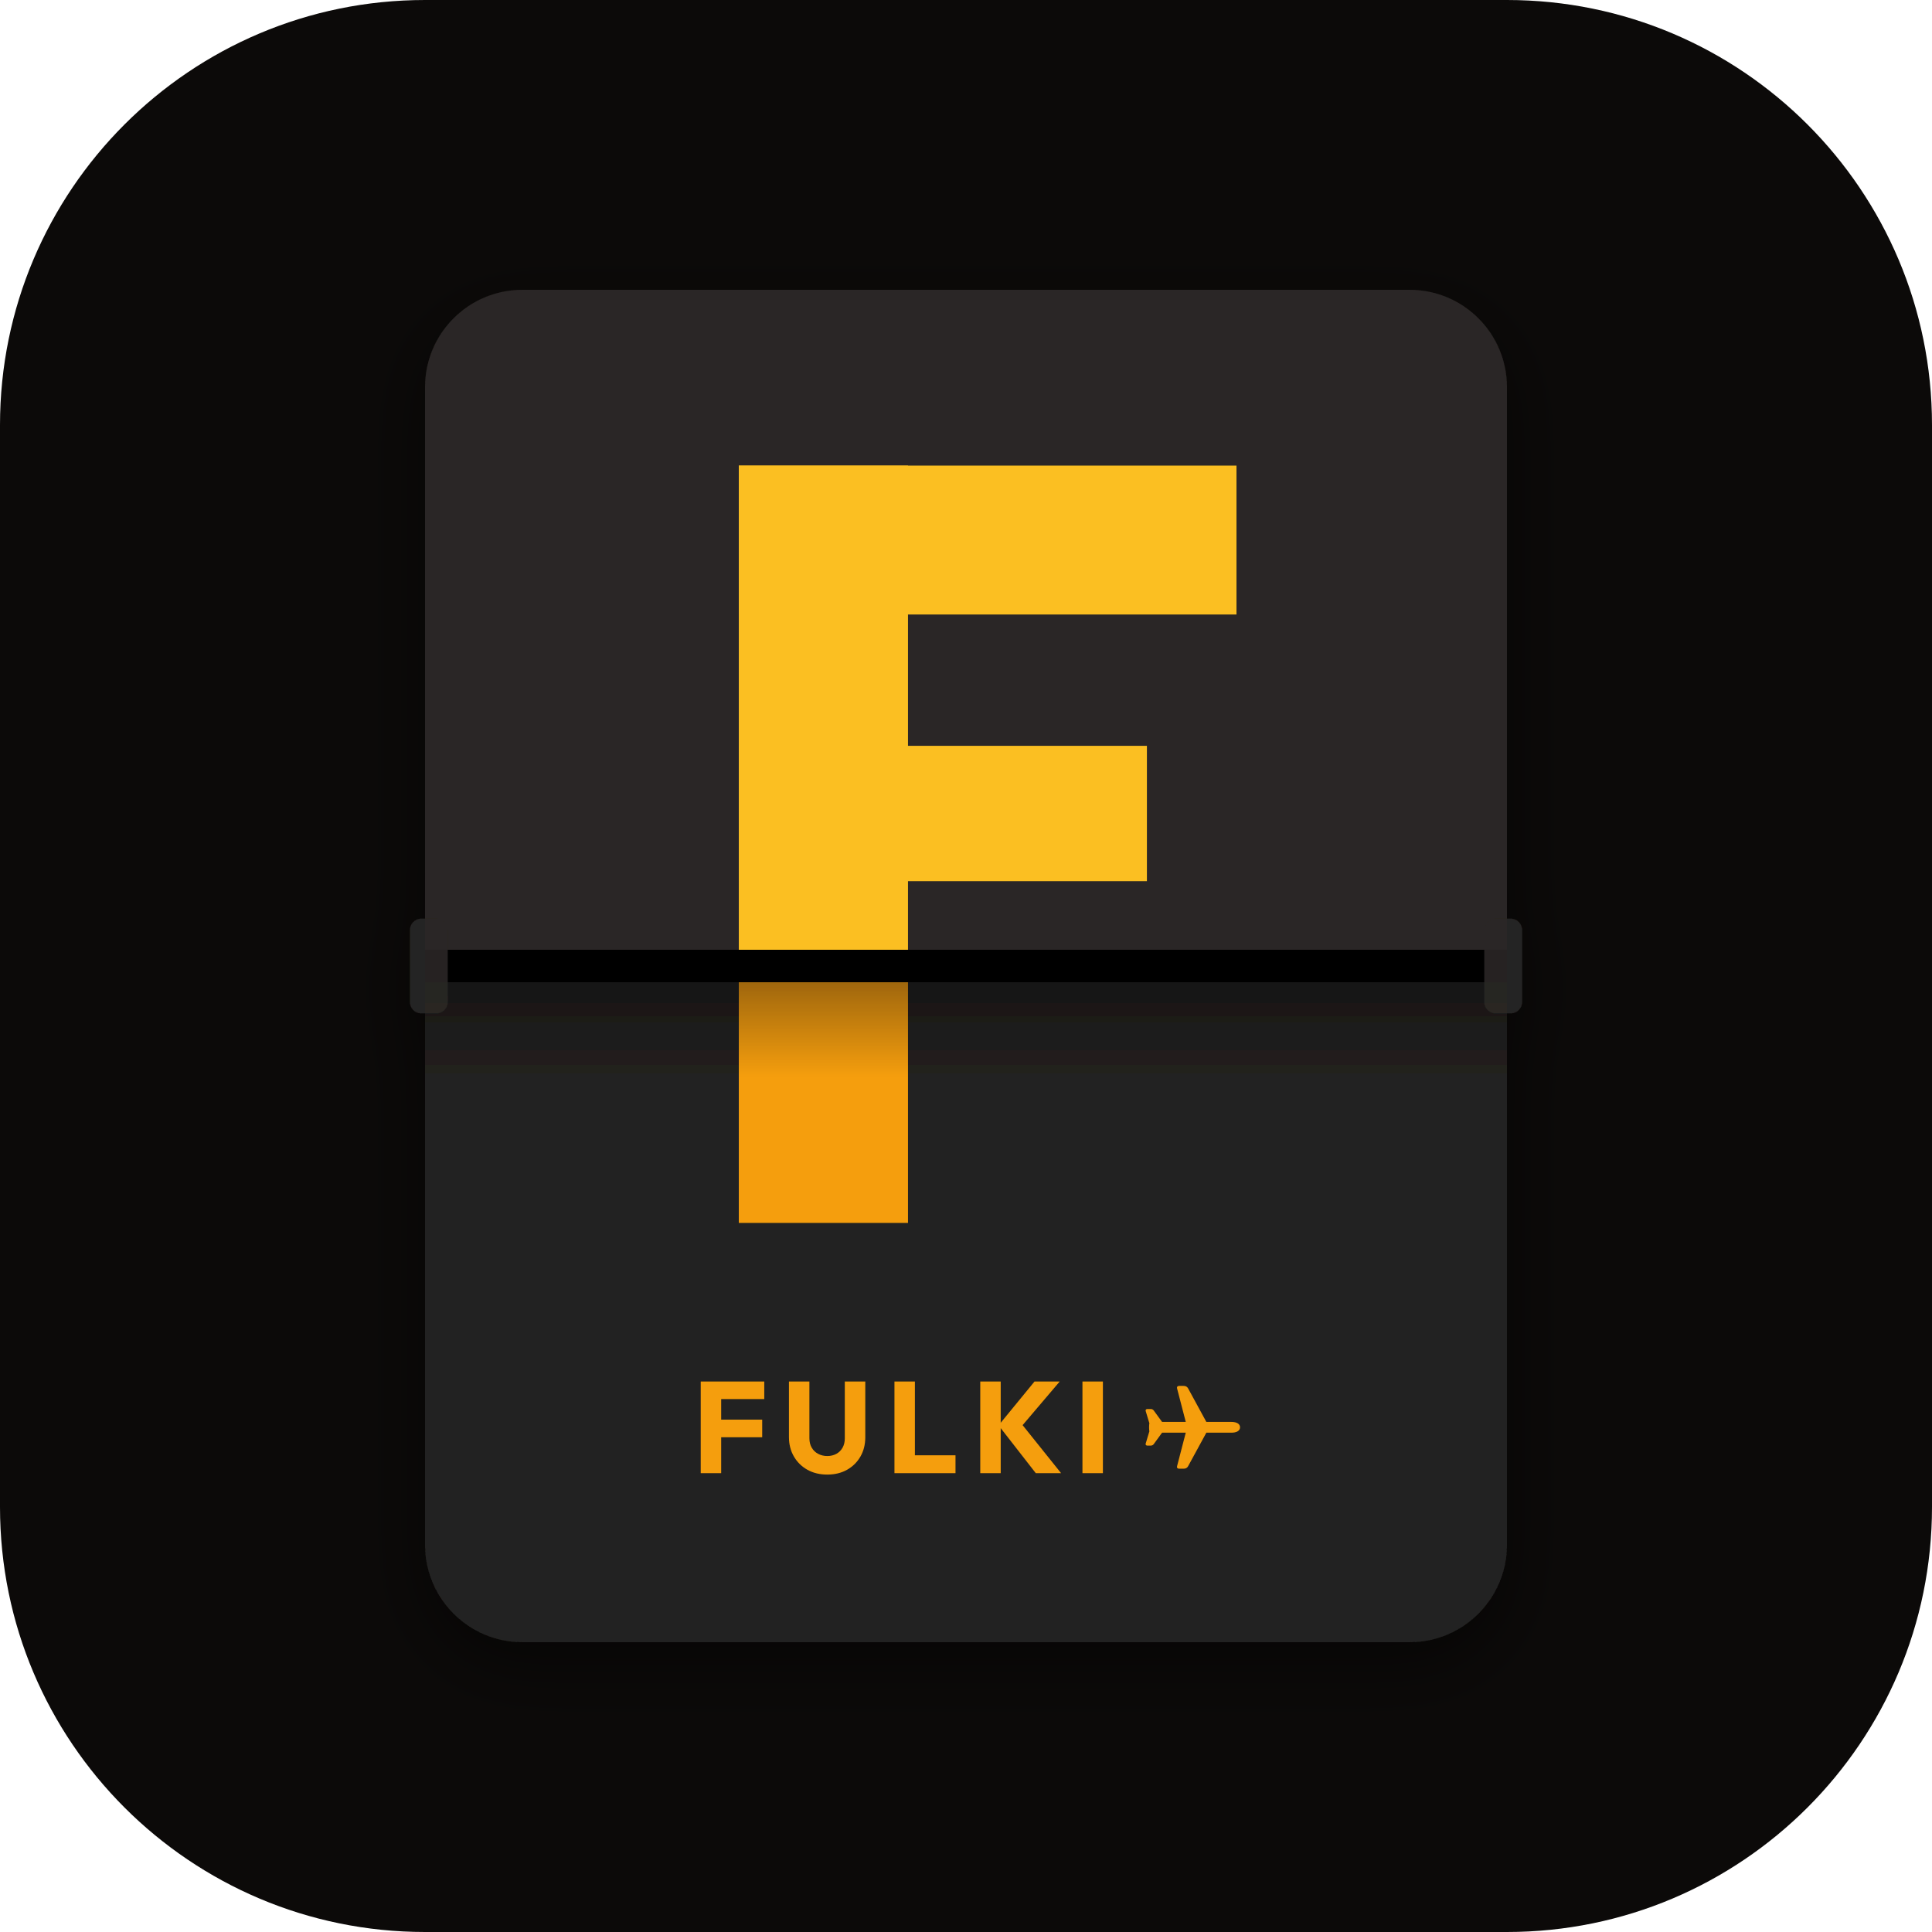
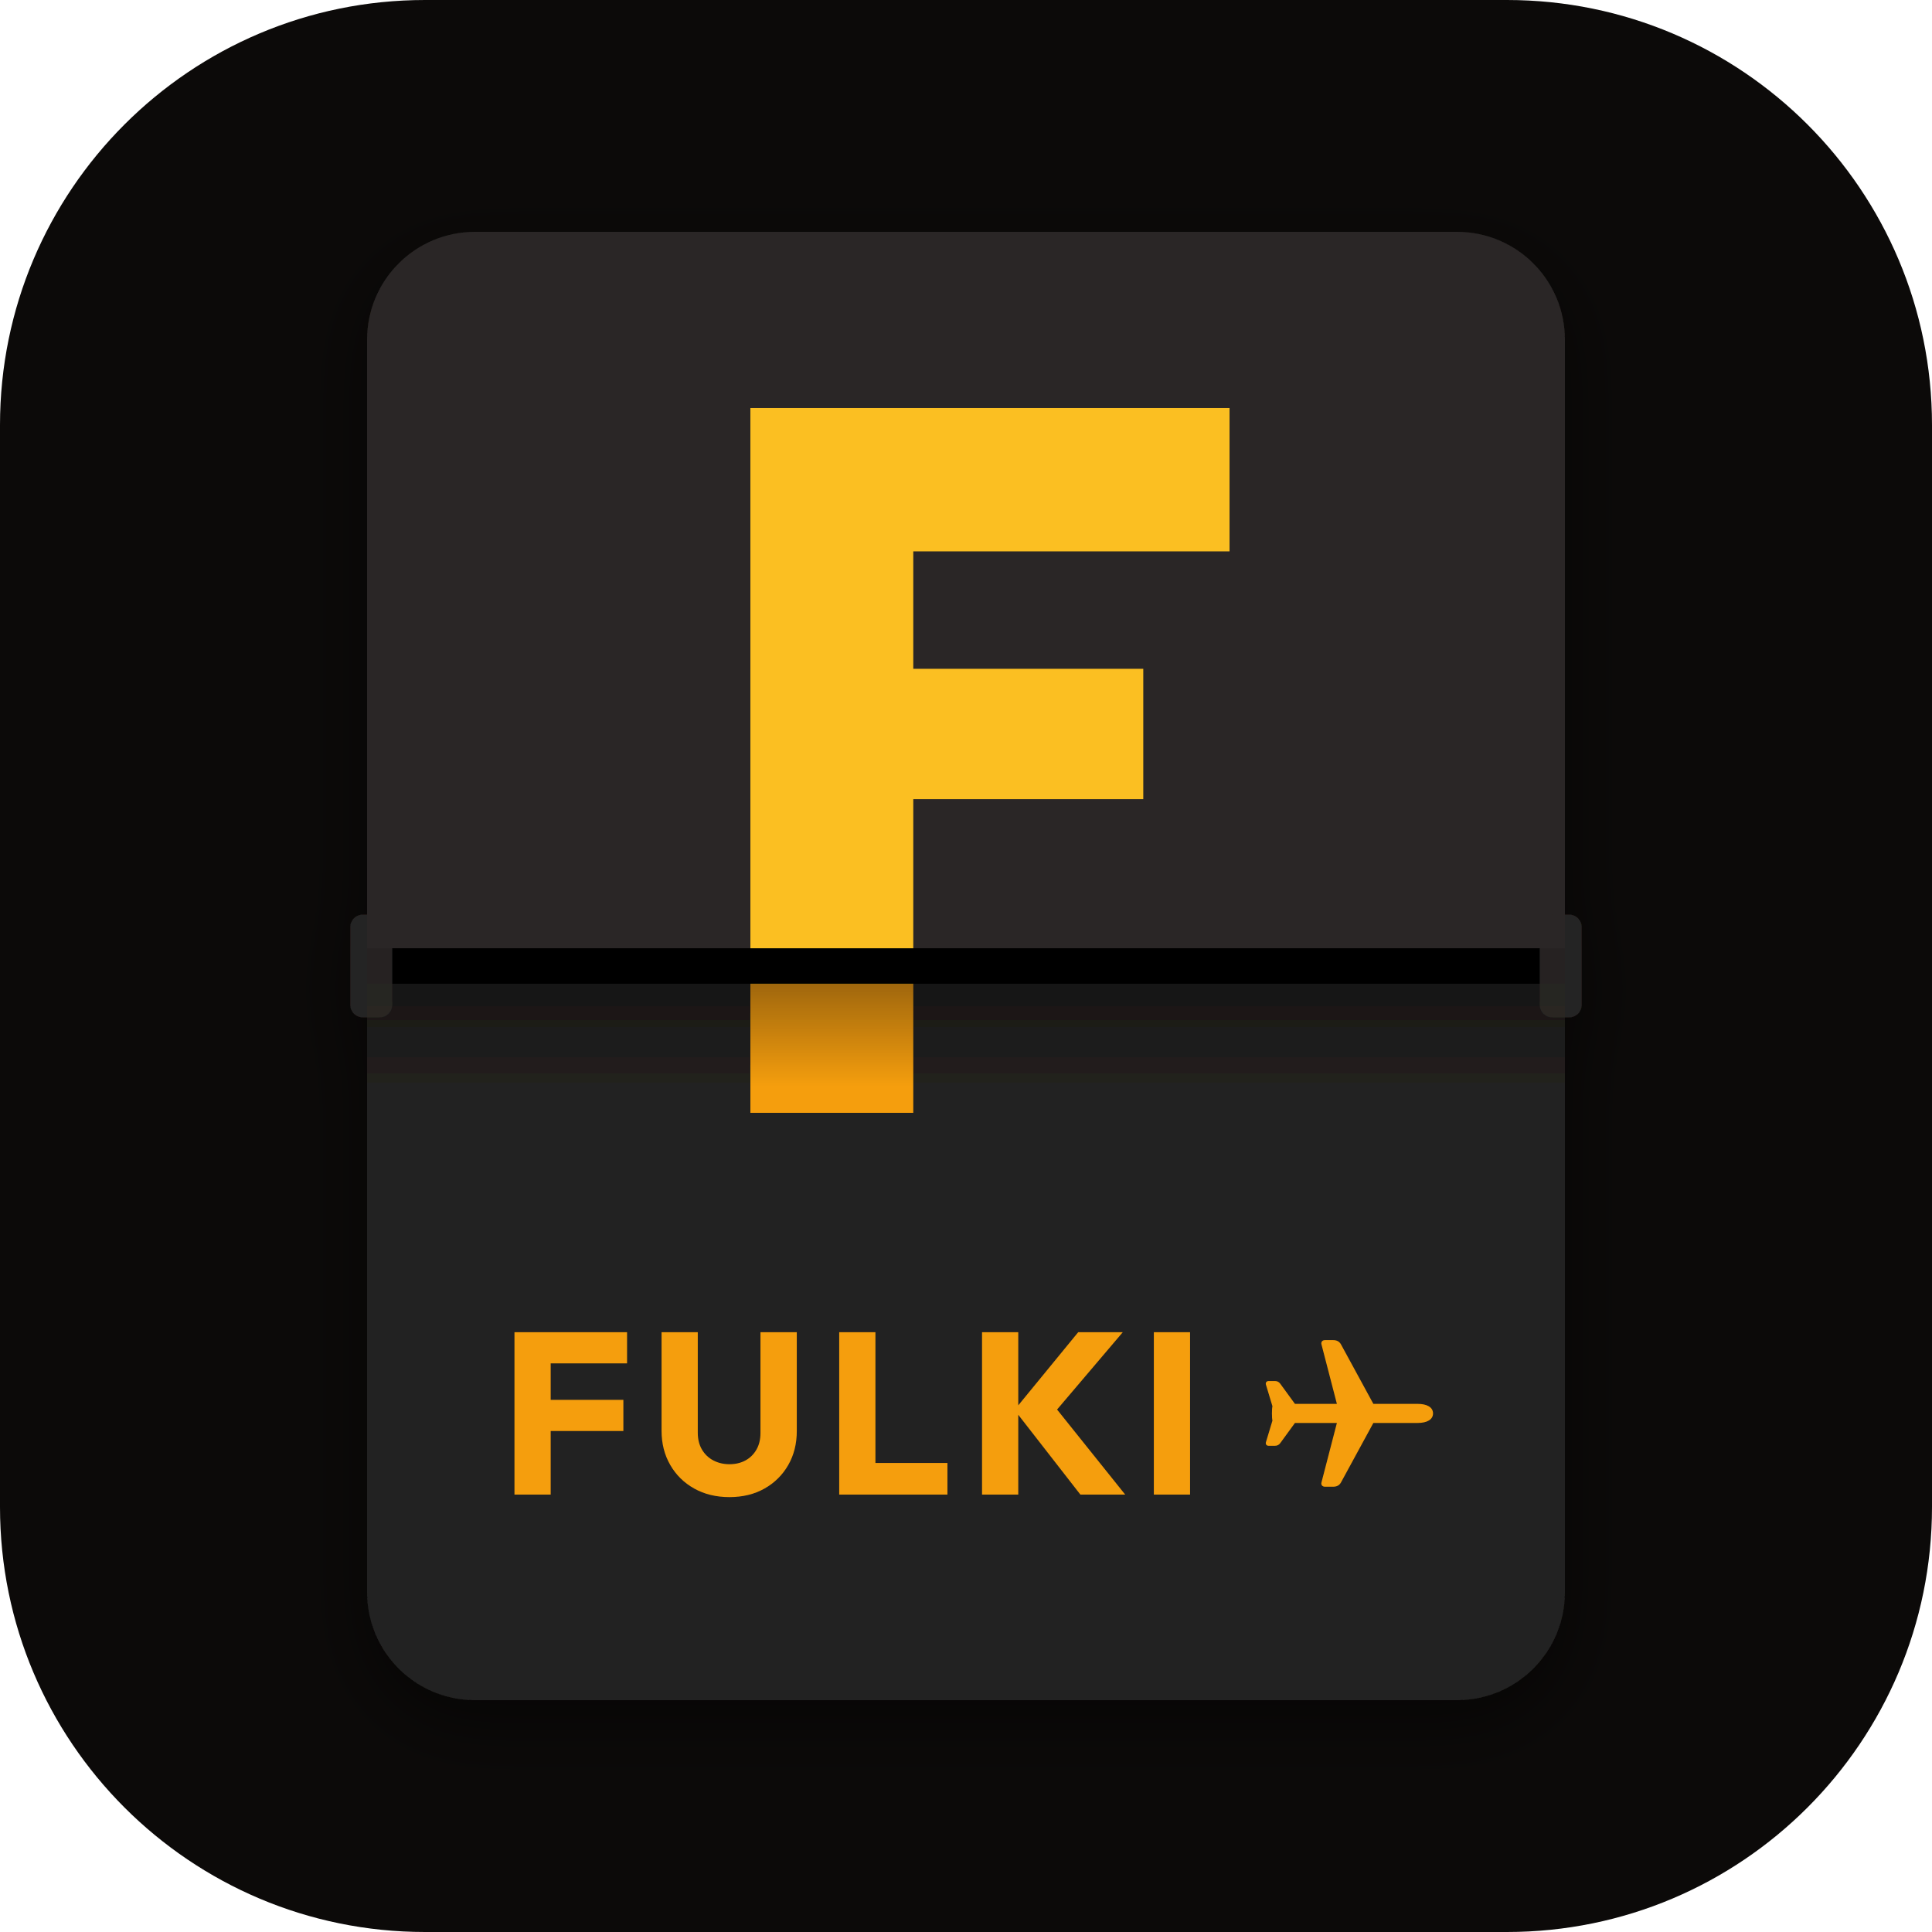
<svg xmlns="http://www.w3.org/2000/svg" viewBox="0 0 512 512" width="512" height="512" role="img" aria-label="Fulki Travel &amp; Tours">
  <defs>
    <clipPath id="tileablackamber">
      <rect width="512" height="512" rx="112.64" />
    </clipPath>
    <clipPath id="fcablackambert">
-       <rect x="112.64" y="76.80" width="286.72" height="174.90" />
+       <rect x="97.28" y="61.44" width="317.44" height="189.89" />
    </clipPath>
    <clipPath id="fcablackamberb">
-       <rect x="112.64" y="260.30" width="286.72" height="174.90" />
+       <rect x="97.28" y="260.67" width="317.44" height="189.89" />
    </clipPath>
    <linearGradient id="fcablackambers" x1="0" y1="0" x2="0" y2="1">
      <stop offset="0" stop-color="#000" stop-opacity="0.35" />
      <stop offset="1" stop-color="#000" stop-opacity="0" />
    </linearGradient>
    <filter id="shablackamber" x="-20%" y="-20%" width="140%" height="140%">
      <feDropShadow dx="0" dy="6.14" stdDeviation="9.22" flood-color="#000" flood-opacity="0.5" />
    </filter>
  </defs>
  <g clip-path="url(#tileablackamber)">
    <rect width="512" height="512" fill="#0C0A09" />
    <g filter="url(#shablackamber)">
      <g clip-path="url(#fcablackambert)">
-         <rect x="112.64" y="76.80" width="286.72" height="358.40" rx="25.80" fill="#2A2725" />
+         <rect x="97.28" y="61.44" width="317.44" height="389.12" rx="28.57" fill="#2A2725" />
        <g fill="#FBBF24">
-           <rect x="195.79" y="123.39" width="44.84" height="200.70" />
-           <rect x="195.79" y="123.39" width="131.89" height="39.46" />
-           <rect x="195.79" y="197.65" width="108.15" height="35.87" />
+           <rect x="198.86" y="108.13" width="43.17" height="186.78" />
+           <rect x="198.86" y="108.13" width="126.98" height="37.99" />
+           <rect x="198.86" y="177.24" width="104.12" height="34.54" />
        </g>
      </g>
      <g clip-path="url(#fcablackamberb)">
-         <rect x="112.64" y="76.80" width="286.72" height="358.40" rx="25.80" fill="#232120" />
+         <rect x="97.28" y="61.44" width="317.44" height="389.12" rx="28.57" fill="#232120" />
        <g fill="#F59E0B">
-           <rect x="195.79" y="123.39" width="44.84" height="200.70" />
-           <rect x="195.79" y="123.39" width="131.89" height="39.46" />
-           <rect x="195.79" y="197.65" width="108.15" height="35.87" />
+           <rect x="198.86" y="108.13" width="43.17" height="186.78" />
+           <rect x="198.86" y="108.13" width="126.98" height="37.99" />
+           <rect x="198.86" y="177.24" width="104.12" height="34.54" />
        </g>
-         <rect x="112.64" y="260.30" width="286.72" height="25.09" fill="url(#fcablackambers)" />
-         <path fill="#F59E0B" transform="translate(183.38 390.40)" d="M2.32 0V-24.29H7.74V0ZM6.47 -9.51V-14.18H18.61V-9.51ZM6.47 -19.63V-24.29H19.16V-19.63ZM35.86 0.38Q32.87 0.38 30.58 -0.9Q28.3 -2.18 27 -4.43Q25.7 -6.68 25.7 -9.55V-24.29H31.12V-9.26Q31.12 -7.79 31.75 -6.73Q32.38 -5.67 33.45 -5.11Q34.53 -4.54 35.85 -4.54Q37.21 -4.54 38.25 -5.11Q39.29 -5.67 39.89 -6.72Q40.5 -7.77 40.5 -9.22V-24.29H45.93V-9.51Q45.93 -6.64 44.65 -4.41Q43.37 -2.18 41.11 -0.9Q38.84 0.38 35.86 0.38ZM53.66 0V-24.29H59.08V0ZM57.82 0V-4.73H69.84V0ZM91.11 0 81.25 -12.66 90.78 -24.29H97.46L86.72 -11.66V-13.85L97.82 0ZM76.4 0V-24.29H81.82V0ZM103.48 0V-24.29H108.9V0Z" />
-         <path transform="translate(315.87 378.25) rotate(0) scale(0.2551)" fill="#F59E0B" d="M50 0C50 -3.6 46.5 -5.6 41 -5.6H15L-4 -40.5C-5 -42.3 -6.6 -43 -8.6 -43H-13.4C-15 -43 -15.9 -41.8 -15.4 -40.3L-6.4 -5.6H-31L-39.6 -17.4C-40.4 -18.5 -41.4 -19 -42.8 -19H-46.4C-47.7 -19 -48.4 -18 -48 -16.8L-44.2 -4.2C-44.6 -2.8 -44.6 2.8 -44.2 4.2L-48 16.8C-48.4 18 -47.7 19 -46.4 19H-42.8C-41.4 19 -40.4 18.5 -39.6 17.4L-31 5.6H-6.4L-15.4 40.3C-15.9 41.8 -15 43 -13.4 43H-8.6C-6.6 43 -5 42.3 -4 40.5L15 5.6H41C46.5 5.6 50 3.6 50 0Z" />
+         <rect x="97.28" y="260.67" width="317.44" height="27.24" fill="url(#fcablackambers)" />
+         <path fill="#F59E0B" transform="translate(132.23 396.08)" d="M4.11 0V-43.03H13.71V0ZM11.46 -16.85V-25.11H32.97V-16.85ZM11.46 -34.77V-43.03H33.95V-34.77ZM61.08 0.67Q55.79 0.67 51.74 -1.6Q47.68 -3.87 45.39 -7.85Q43.09 -11.83 43.09 -16.91V-43.03H52.69V-16.4Q52.69 -13.81 53.8 -11.93Q54.91 -10.05 56.82 -9.05Q58.73 -8.05 61.08 -8.05Q63.48 -8.05 65.32 -9.05Q67.16 -10.05 68.23 -11.91Q69.3 -13.77 69.3 -16.33V-43.03H78.93V-16.85Q78.93 -11.77 76.66 -7.82Q74.39 -3.87 70.38 -1.6Q66.37 0.67 61.08 0.67ZM90.17 0V-43.03H99.77V0ZM97.55 0V-8.38H118.85V0ZM154.08 0 136.62 -22.43 153.5 -43.03H165.32L146.31 -20.66V-24.53L165.96 0ZM128.02 0V-43.03H137.62V0ZM173.55 0V-43.03H183.15V0Z" />
+         <path transform="translate(357.18 374.57) rotate(0) scale(0.4518)" fill="#F59E0B" d="M50 0C50 -3.6 46.5 -5.6 41 -5.6H15L-4 -40.5C-5 -42.3 -6.6 -43 -8.6 -43H-13.4C-15 -43 -15.9 -41.8 -15.4 -40.3L-6.4 -5.6H-31L-39.6 -17.4C-40.4 -18.5 -41.4 -19 -42.8 -19H-46.4C-47.7 -19 -48.4 -18 -48 -16.8L-44.2 -4.2C-44.6 -2.8 -44.6 2.8 -44.2 4.2L-48 16.8C-48.4 18 -47.7 19 -46.4 19H-42.8C-41.4 19 -40.4 18.5 -39.6 17.4L-31 5.6H-6.4L-15.4 40.3C-15.9 41.8 -15 43 -13.4 43H-8.6C-6.6 43 -5 42.3 -4 40.5L15 5.6H41C46.5 5.6 50 3.6 50 0Z" />
      </g>
-       <rect x="112.64" y="251.70" width="286.72" height="8.60" fill="#000" />
-       <rect x="108.63" y="243.46" width="10.04" height="25.09" rx="3.01" fill="#2A2725" opacity="0.9" />
-       <rect x="393.34" y="243.46" width="10.04" height="25.09" rx="3.01" fill="#2A2725" opacity="0.9" />
+       <rect x="97.28" y="251.33" width="317.44" height="9.34" fill="#000" />
+       <rect x="92.84" y="242.38" width="11.11" height="27.24" rx="3.33" fill="#2A2725" opacity="0.9" />
+       <rect x="408.05" y="242.38" width="11.11" height="27.24" rx="3.33" fill="#2A2725" opacity="0.9" />
    </g>
  </g>
</svg>
